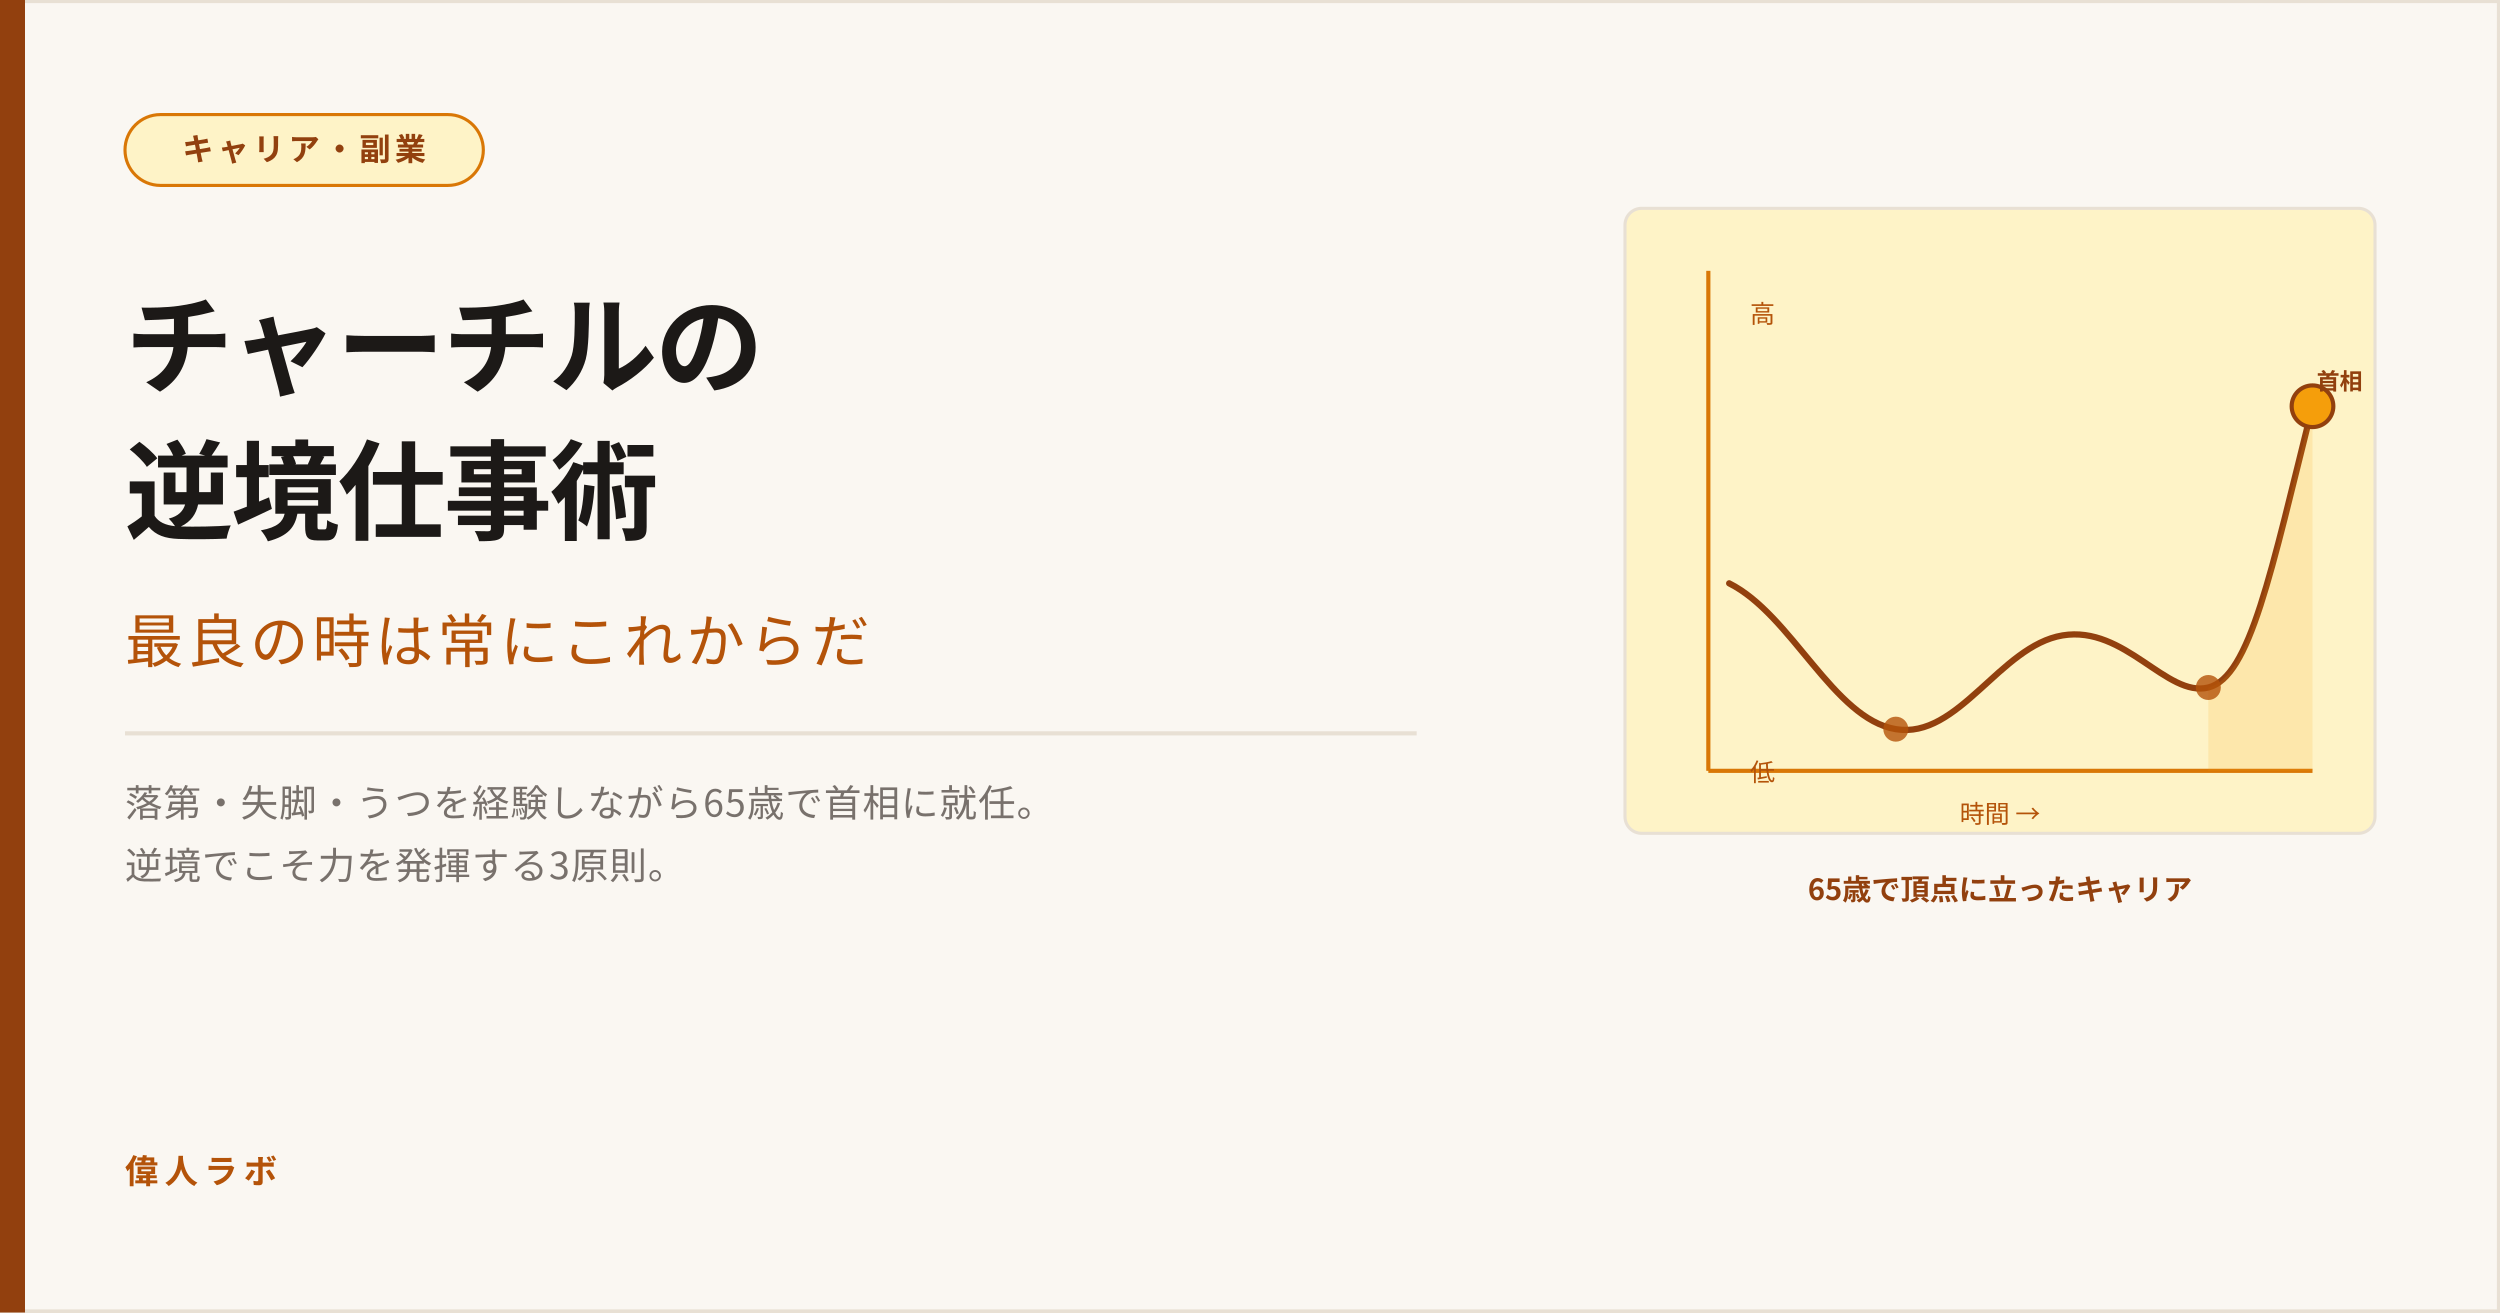
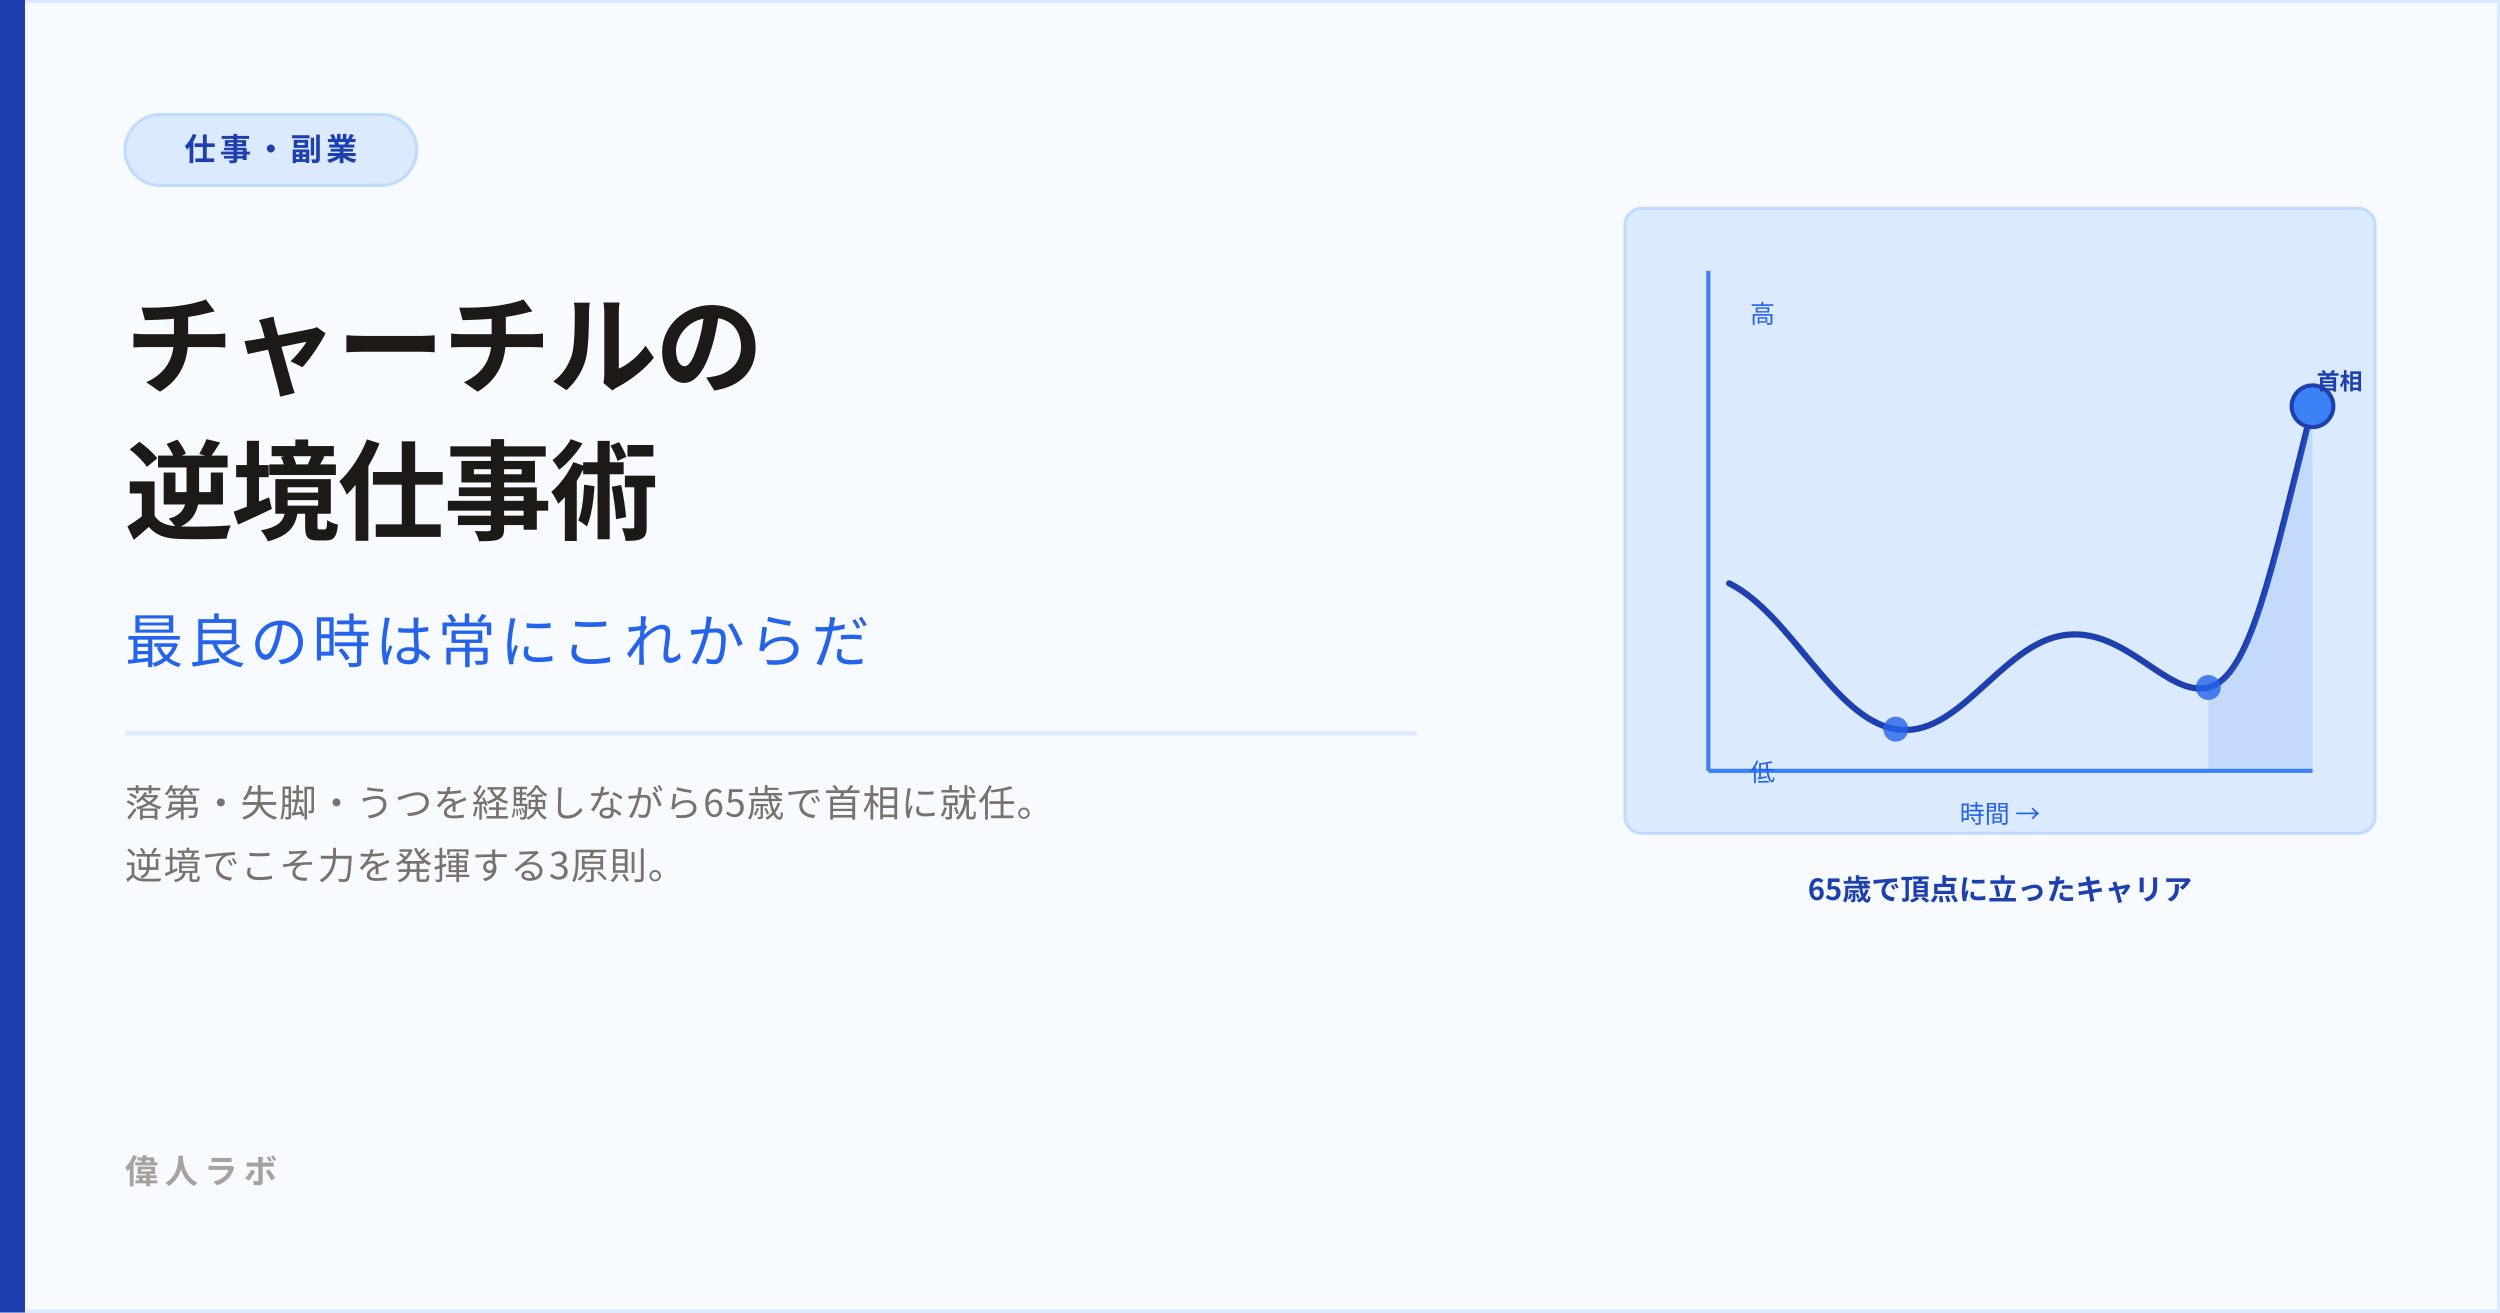
<svg xmlns="http://www.w3.org/2000/svg" width="1200" height="630" viewBox="0 0 1200 630">
-   <rect width="1200" height="630" fill="#faf7f2" />
-   <rect x="0" y="0" width="1200" height="630" fill="none" stroke="#e8e0d4" stroke-width="3" />
-   <rect x="0" y="0" width="12" height="630" fill="#92400e" />
-   <rect x="60" y="55" width="172" height="34" rx="17" fill="#fef3c7" stroke="#d97706" stroke-width="1.5" />
-   <text x="146" y="77" font-family="'Hiragino Sans', 'Noto Sans CJK JP', sans-serif" font-size="15" font-weight="700" fill="#92400e" text-anchor="middle" letter-spacing="2">キャリア・副業</text>
+   <rect width="1200" height="630" fill="#f7faff" />
+   <rect x="0" y="0" width="1200" height="630" fill="none" stroke="#dbeafe" stroke-width="3" />
+   <rect x="0" y="0" width="12" height="630" fill="#1e40af" />
+   <rect x="60" y="55" width="140" height="34" rx="17" fill="#dbeafe" stroke="#bfdbfe" stroke-width="1.5" />
+   <text x="130" y="77" font-family="'Hiragino Sans', 'Noto Sans CJK JP', sans-serif" font-size="15" font-weight="700" fill="#1e40af" text-anchor="middle" letter-spacing="2">仕事・副業</text>
  <text x="60" y="185" font-family="'Hiragino Sans', 'Noto Sans CJK JP', sans-serif" font-size="52" font-weight="700" fill="#1c1917" letter-spacing="-1">チャーチルの</text>
  <text x="60" y="255" font-family="'Hiragino Sans', 'Noto Sans CJK JP', sans-serif" font-size="52" font-weight="700" fill="#1c1917" letter-spacing="-1">逆境仕事術</text>
-   <text x="60" y="318" font-family="'Hiragino Sans', 'Noto Sans CJK JP', sans-serif" font-size="28" fill="#b45309" letter-spacing="2">最良の時は常にこれからだ</text>
-   <line x1="60" y1="352" x2="680" y2="352" stroke="#e8e0d4" stroke-width="2" />
+   <text x="60" y="318" font-family="'Hiragino Sans', 'Noto Sans CJK JP', sans-serif" font-size="28" fill="#2563eb" letter-spacing="2">最良の時は常にこれからだ</text>
+   <line x1="60" y1="352" x2="680" y2="352" stroke="#dbeafe" stroke-width="2" />
  <text x="60" y="392" font-family="'Hiragino Sans', 'Noto Sans CJK JP', sans-serif" font-size="18" fill="#78716c" letter-spacing="0.5">落第・失脚・うつを経験しながら65歳で首相に就任。</text>
  <text x="60" y="422" font-family="'Hiragino Sans', 'Noto Sans CJK JP', sans-serif" font-size="18" fill="#78716c" letter-spacing="0.5">逆境でこそ力を発揮する3原則。</text>
-   <text x="60" y="568" font-family="'Hiragino Sans', 'Noto Sans CJK JP', sans-serif" font-size="16" fill="#b45309" font-weight="700" letter-spacing="3">偉人ラボ</text>
-   <rect x="780" y="100" width="360" height="300" rx="8" fill="#fef3c7" stroke="#e8e0d4" stroke-width="1.5" />
-   <line x1="820" y1="130" x2="820" y2="370" stroke="#d97706" stroke-width="2" />
-   <line x1="820" y1="370" x2="1110" y2="370" stroke="#d97706" stroke-width="2" />
-   <path d="M 830 280            C 860 295 880 345 910 350            C 940 355 960 310 990 305            C 1020 300 1040 335 1060 330            C 1080 325 1090 275 1110 195" stroke="#92400e" stroke-width="3" fill="none" stroke-linecap="round" />
-   <path d="M 1060 330 C 1080 325 1090 275 1110 195 L 1110 370 L 1060 370 Z" fill="#f59e0b" opacity="0.15" />
-   <circle cx="910" cy="350" r="6" fill="#b45309" opacity="0.8" />
-   <circle cx="1060" cy="330" r="6" fill="#b45309" opacity="0.8" />
-   <circle cx="1110" cy="195" r="10" fill="#f59e0b" stroke="#92400e" stroke-width="2" />
-   <text x="840" y="155" font-family="'Hiragino Sans', 'Noto Sans CJK JP', sans-serif" font-size="12" fill="#b45309">高</text>
-   <text x="840" y="375" font-family="'Hiragino Sans', 'Noto Sans CJK JP', sans-serif" font-size="12" fill="#b45309">低</text>
-   <text x="960" y="395" font-family="'Hiragino Sans', 'Noto Sans CJK JP', sans-serif" font-size="12" fill="#b45309" text-anchor="middle">時間 →</text>
-   <text x="1112" y="187" font-family="'Hiragino Sans', 'Noto Sans CJK JP', sans-serif" font-size="11" font-weight="700" fill="#92400e" text-anchor="start">首相</text>
-   <text x="960" y="432" font-family="'Hiragino Sans', 'Noto Sans CJK JP', sans-serif" font-size="14" fill="#92400e" text-anchor="middle" font-weight="700">65歳で頂点に立ったキャリア</text>
+   <text x="60" y="568" font-family="'Hiragino Sans', 'Noto Sans CJK JP', sans-serif" font-size="16" fill="#a8a29e" font-weight="700" letter-spacing="3">偉人ラボ</text>
+   <rect x="780" y="100" width="360" height="300" rx="8" fill="#dbeafe" stroke="#bfdbfe" stroke-width="1.5" />
+   <line x1="820" y1="130" x2="820" y2="370" stroke="#3b82f6" stroke-width="2" />
+   <line x1="820" y1="370" x2="1110" y2="370" stroke="#3b82f6" stroke-width="2" />
+   <path d="M 830 280            C 860 295 880 345 910 350            C 940 355 960 310 990 305            C 1020 300 1040 335 1060 330            C 1080 325 1090 275 1110 195" stroke="#1e40af" stroke-width="3" fill="none" stroke-linecap="round" />
+   <path d="M 1060 330 C 1080 325 1090 275 1110 195 L 1110 370 L 1060 370 Z" fill="#3b82f6" opacity="0.15" />
+   <circle cx="910" cy="350" r="6" fill="#2563eb" opacity="0.8" />
+   <circle cx="1060" cy="330" r="6" fill="#2563eb" opacity="0.8" />
+   <circle cx="1110" cy="195" r="10" fill="#3b82f6" stroke="#1e40af" stroke-width="2" />
+   <text x="840" y="155" font-family="'Hiragino Sans', 'Noto Sans CJK JP', sans-serif" font-size="12" fill="#2563eb">高</text>
+   <text x="840" y="375" font-family="'Hiragino Sans', 'Noto Sans CJK JP', sans-serif" font-size="12" fill="#2563eb">低</text>
+   <text x="960" y="395" font-family="'Hiragino Sans', 'Noto Sans CJK JP', sans-serif" font-size="12" fill="#2563eb" text-anchor="middle">時間 →</text>
+   <text x="1112" y="187" font-family="'Hiragino Sans', 'Noto Sans CJK JP', sans-serif" font-size="11" font-weight="700" fill="#1e40af" text-anchor="start">首相</text>
+   <text x="960" y="432" font-family="'Hiragino Sans', 'Noto Sans CJK JP', sans-serif" font-size="14" fill="#1e40af" text-anchor="middle" font-weight="700">65歳で頂点に立ったキャリア</text>
</svg>
